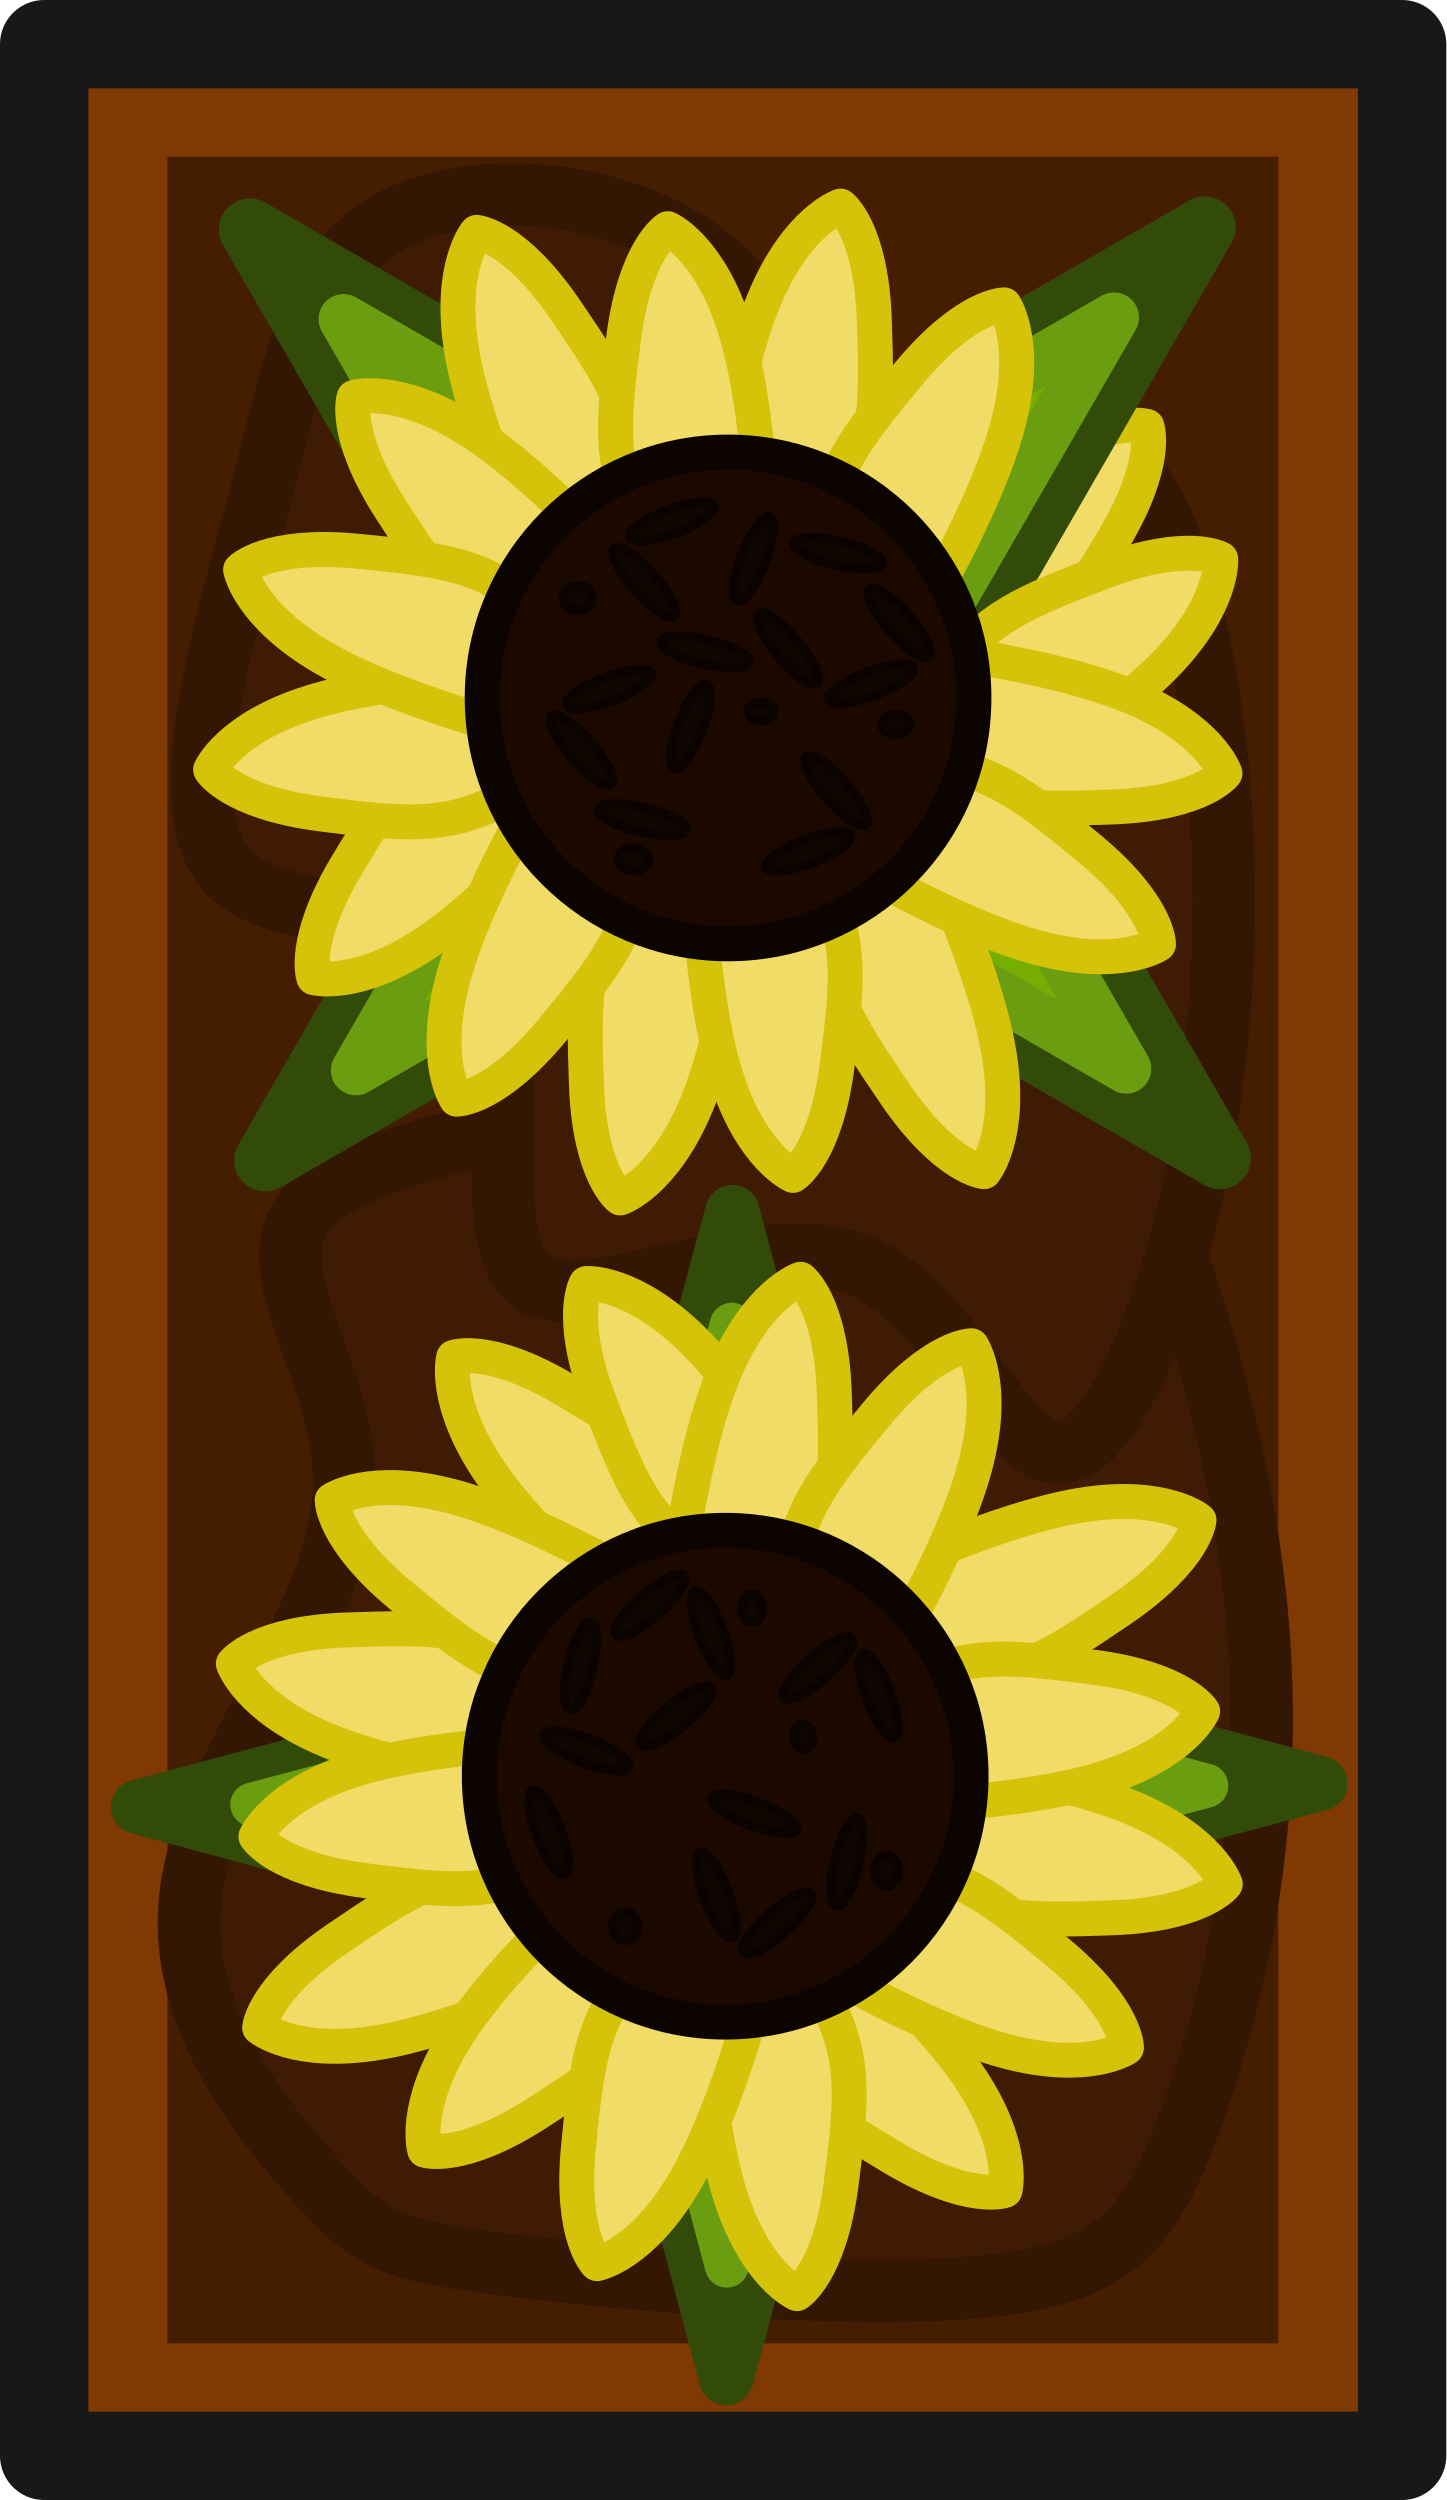
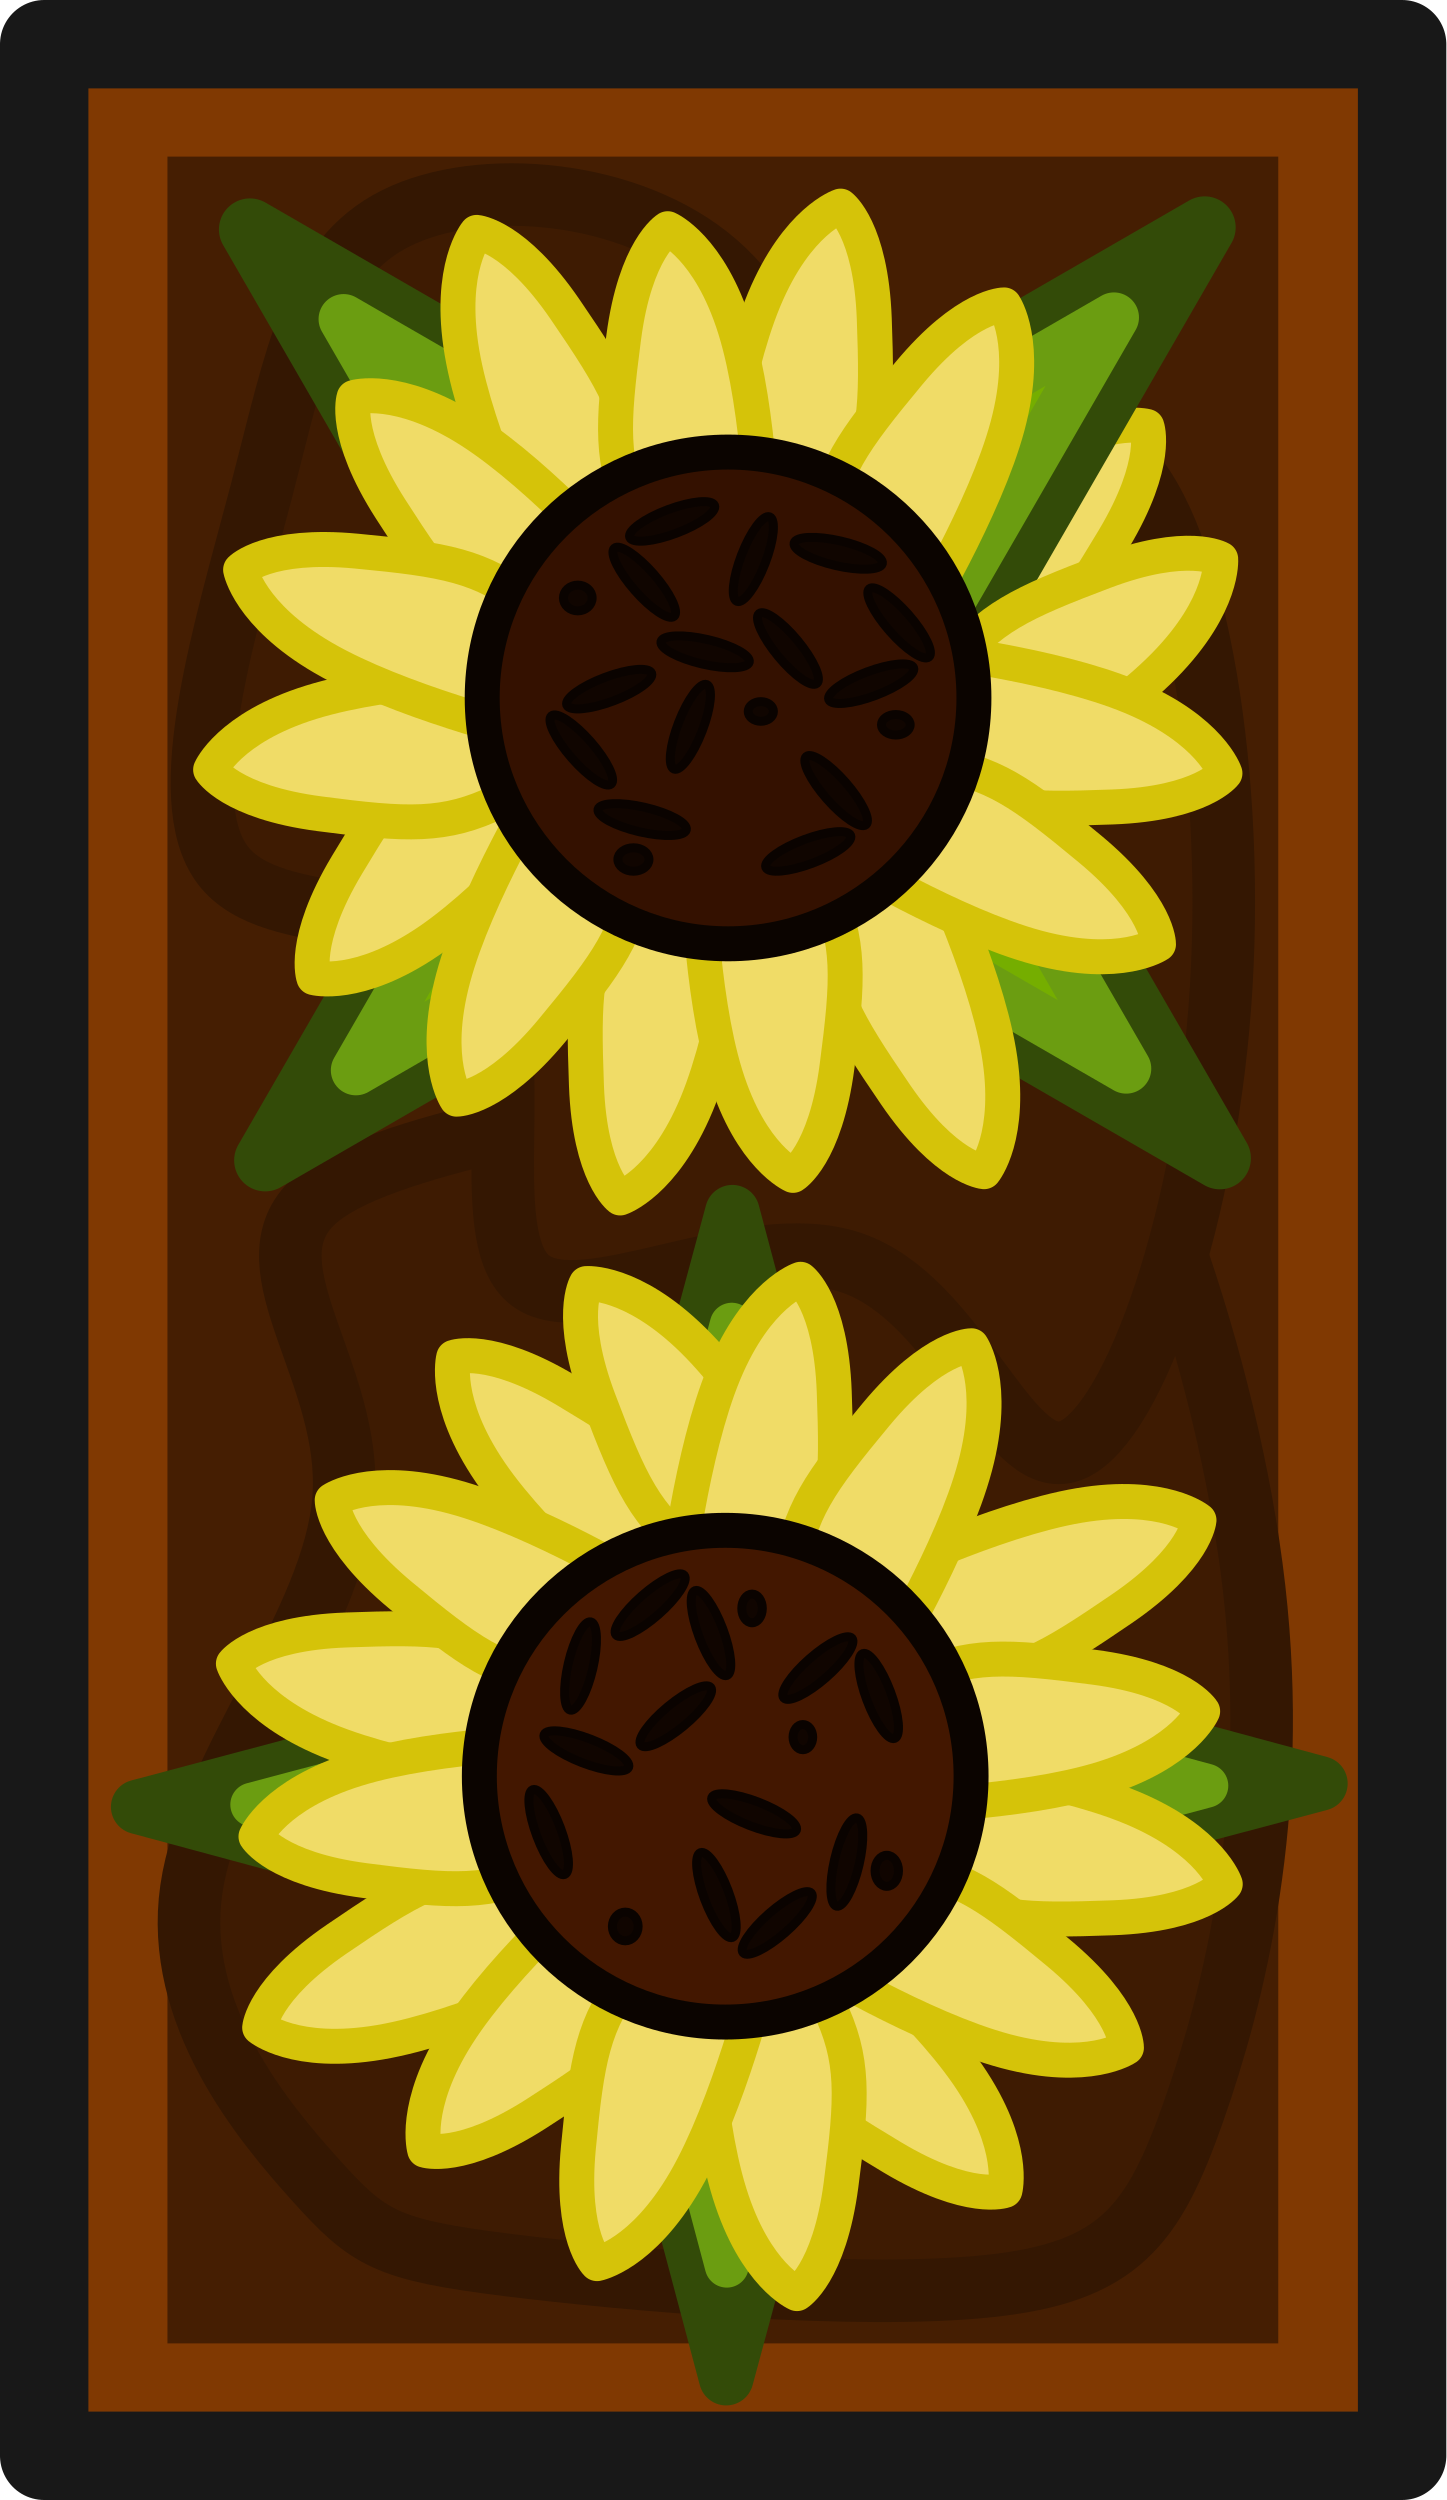
<svg xmlns="http://www.w3.org/2000/svg" width="57.75mm" height="99.823mm" viewBox="0 0 57.75 99.823" version="1.1" id="svg1" xml:space="preserve">
  <defs id="defs1" />
  <g id="layer1">
    <rect style="fill:#451e02;fill-opacity:1;stroke:#803902;stroke-width:3.206;stroke-linecap:round;stroke-linejoin:miter;stroke-miterlimit:5;stroke-dasharray:none;stroke-opacity:1;paint-order:fill markers stroke" id="rect3" width="90.522" height="47.56" x="-95.173" y="5.083" ry="0" transform="rotate(-90)" />
    <rect style="fill:none;fill-opacity:1;stroke:#181818;stroke-width:3.53;stroke-linecap:round;stroke-linejoin:round;stroke-miterlimit:5;stroke-dasharray:none;stroke-opacity:1;paint-order:fill markers stroke" id="rect2" width="96.293" height="54.22" x="-98.058" y="1.765" ry="0" transform="rotate(-90)" />
    <path style="fill:#3e1b02;fill-opacity:1;stroke:#341702;stroke-width:2.5;stroke-linecap:round;stroke-linejoin:round;stroke-miterlimit:5;stroke-dasharray:none;stroke-opacity:1;paint-order:fill markers stroke" d="M 20.284,90.442 C 15.404,89.834 14.718,89.397 12.597,87.043 10.477,84.689 6.922,80.417 7.64,75.443 8.357,70.47 13.346,64.795 13.72,59.837 14.094,54.879 9.853,50.639 12.426,48.066 c 2.573,-2.572 11.958,-3.477 17.898,-5.737 5.94,-2.261 8.435,-5.878 11.631,-2.292 3.196,3.586 7.094,14.375 8.123,23.402 1.029,9.027 -0.811,16.292 -2.417,20.86 -1.606,4.568 -2.978,6.439 -8.201,6.985 -5.223,0.546 -14.297,-0.234 -19.176,-0.842 z" id="path47" />
    <path style="fill:#3e1b02;fill-opacity:1;stroke:#341702;stroke-width:2.5;stroke-linecap:round;stroke-linejoin:round;stroke-miterlimit:5;stroke-dasharray:none;stroke-opacity:1;paint-order:fill markers stroke" d="m 10.446,19.582 c 1.403,-5.363 2.027,-9.199 5.363,-10.867 3.336,-1.668 9.386,-1.169 12.8,1.809 3.414,2.978 4.194,8.435 6.688,8.996 2.495,0.561 6.704,-3.773 9.604,-0.982 2.9,2.791 4.49,12.706 3.804,21.702 -0.686,8.996 -3.648,17.072 -6.096,17.727 -2.448,0.655 -4.381,-6.111 -8.606,-7.546 C 29.778,48.986 23.261,52.884 21.11,51.075 18.958,49.267 21.172,41.752 19.161,38.743 17.15,35.734 10.914,37.231 8.887,34.533 6.86,31.836 9.043,24.945 10.446,19.582 Z" id="path29" />
    <path style="fill:#f0dc67;fill-opacity:1;stroke:#d5c309;stroke-width:1.396;stroke-linecap:round;stroke-linejoin:round;stroke-miterlimit:5;stroke-dasharray:none;stroke-opacity:1;paint-order:fill markers stroke" d="m 34.996,24.507 c 0,0 3.357,-4.073 6.2,-6.014 2.843,-1.94 4.598,-1.467 4.598,-1.467 0,0 0.525,1.419 -1.326,4.507 -1.802,3.005 -2.674,4.258 -4.839,5.295 -2.165,1.037 -2.828,1.098 -2.828,1.098 z" id="path28" />
    <path style="fill:#426300;fill-opacity:1;stroke:#334b08;stroke-width:2.479;stroke-linecap:round;stroke-linejoin:round;stroke-miterlimit:5;stroke-dasharray:none;stroke-opacity:1;paint-order:fill markers stroke" d="M 28.589,20.345 48.1,9.08 37.081,28.167 Z" id="path20-0" />
    <path style="fill:#426300;fill-opacity:1;stroke:#334b08;stroke-width:2.479;stroke-linecap:round;stroke-linejoin:round;stroke-miterlimit:5;stroke-dasharray:none;stroke-opacity:1;paint-order:fill markers stroke" d="m 37.443,26.738 11.265,19.511 L 29.621,35.229 Z" id="path21-6" />
    <path style="fill:#426300;fill-opacity:1;stroke:#334b08;stroke-width:2.479;stroke-linecap:round;stroke-linejoin:round;stroke-miterlimit:5;stroke-dasharray:none;stroke-opacity:1;paint-order:fill markers stroke" d="m 30.1,35.066 -19.511,11.265 11.02,-19.087 z" id="path22-8" />
    <path style="fill:#426300;fill-opacity:1;stroke:#334b08;stroke-width:2.479;stroke-linecap:round;stroke-linejoin:round;stroke-miterlimit:5;stroke-dasharray:none;stroke-opacity:1;paint-order:fill markers stroke" d="M 21.246,28.673 9.981,9.162 29.068,20.182 Z" id="path23-9" />
    <path style="fill:#75ae00;fill-opacity:1;stroke:#6b9d11;stroke-width:2;stroke-linecap:round;stroke-linejoin:round;stroke-miterlimit:5;stroke-dasharray:none;stroke-opacity:1;paint-order:fill markers stroke" d="m 28.735,21.766 15.744,-9.09 -8.892,15.402 z" id="path17-7" />
    <path style="fill:#75ae00;fill-opacity:1;stroke:#6b9d11;stroke-width:2;stroke-linecap:round;stroke-linejoin:round;stroke-miterlimit:5;stroke-dasharray:none;stroke-opacity:1;paint-order:fill markers stroke" d="m 35.879,26.924 9.09,15.744 -15.402,-8.892 z" id="path18-3" />
    <path style="fill:#75ae00;fill-opacity:1;stroke:#6b9d11;stroke-width:2;stroke-linecap:round;stroke-linejoin:round;stroke-miterlimit:5;stroke-dasharray:none;stroke-opacity:1;paint-order:fill markers stroke" d="m 29.954,33.645 -15.744,9.09 8.892,-15.402 z" id="path16-6" />
    <path style="fill:#75ae00;fill-opacity:1;stroke:#6b9d11;stroke-width:2;stroke-linecap:round;stroke-linejoin:round;stroke-miterlimit:5;stroke-dasharray:none;stroke-opacity:1;paint-order:fill markers stroke" d="m 22.81,28.486 -9.09,-15.744 15.402,8.892 z" id="path15-2" />
    <path style="fill:#426300;fill-opacity:1;stroke:#334b08;stroke-width:2.182;stroke-linecap:round;stroke-linejoin:round;stroke-miterlimit:5;stroke-dasharray:none;stroke-opacity:1;paint-order:fill markers stroke" d="M 34.166,75.802 28.997,94.956 24.009,76.2 Z" id="path20-0-6" />
    <path style="fill:#426300;fill-opacity:1;stroke:#334b08;stroke-width:2.182;stroke-linecap:round;stroke-linejoin:round;stroke-miterlimit:5;stroke-dasharray:none;stroke-opacity:1;paint-order:fill markers stroke" d="M 24.671,77.317 5.52,72.147 24.273,67.158 Z" id="path21-6-6" />
    <path style="fill:#426300;fill-opacity:1;stroke:#334b08;stroke-width:2.182;stroke-linecap:round;stroke-linejoin:round;stroke-miterlimit:5;stroke-dasharray:none;stroke-opacity:1;paint-order:fill markers stroke" d="m 24.075,67.558 5.169,-19.154 4.988,18.756 z" id="path22-8-8" />
    <path style="fill:#426300;fill-opacity:1;stroke:#334b08;stroke-width:2.182;stroke-linecap:round;stroke-linejoin:round;stroke-miterlimit:5;stroke-dasharray:none;stroke-opacity:1;paint-order:fill markers stroke" d="m 33.57,66.043 19.15,5.17 -18.752,4.989 z" id="path23-9-6" />
    <path style="fill:#75ae00;fill-opacity:1;stroke:#6b9d11;stroke-width:1.761;stroke-linecap:round;stroke-linejoin:round;stroke-miterlimit:5;stroke-dasharray:none;stroke-opacity:1;paint-order:fill markers stroke" d="M 33.191,75.006 29.021,90.462 24.996,75.327 Z" id="path17-7-0" />
    <path style="fill:#75ae00;fill-opacity:1;stroke:#6b9d11;stroke-width:1.761;stroke-linecap:round;stroke-linejoin:round;stroke-miterlimit:5;stroke-dasharray:none;stroke-opacity:1;paint-order:fill markers stroke" d="M 25.53,76.229 10.077,72.057 25.209,68.031 Z" id="path18-3-6" />
    <path style="fill:#75ae00;fill-opacity:1;stroke:#6b9d11;stroke-width:1.761;stroke-linecap:round;stroke-linejoin:round;stroke-miterlimit:5;stroke-dasharray:none;stroke-opacity:1;paint-order:fill markers stroke" d="m 25.049,68.354 4.171,-15.456 4.025,15.135 z" id="path16-6-5" />
    <path style="fill:#75ae00;fill-opacity:1;stroke:#6b9d11;stroke-width:1.761;stroke-linecap:round;stroke-linejoin:round;stroke-miterlimit:5;stroke-dasharray:none;stroke-opacity:1;paint-order:fill markers stroke" d="m 32.711,67.131 15.453,4.172 -15.132,4.026 z" id="path15-2-2" />
    <path style="fill:#f0dc67;fill-opacity:1;stroke:#d5c309;stroke-width:1.396;stroke-linecap:round;stroke-linejoin:round;stroke-miterlimit:5;stroke-dasharray:none;stroke-opacity:1;paint-order:fill markers stroke" d="m 39.462,31.618 c 0,0 4.604,-2.58 7.019,-5.034 2.414,-2.454 2.26,-4.264 2.26,-4.264 0,0 -1.304,-0.769 -4.67,0.506 -3.277,1.24 -4.665,1.876 -6.07,3.823 -1.404,1.947 -1.582,2.588 -1.582,2.588 z" id="path28-1" />
    <path style="fill:#f0dc67;fill-opacity:1;stroke:#d5c309;stroke-width:1.396;stroke-linecap:round;stroke-linejoin:round;stroke-miterlimit:5;stroke-dasharray:none;stroke-opacity:1;paint-order:fill markers stroke" d="m 28.594,20.39 c 0,0 0.592,-5.245 1.916,-8.422 1.325,-3.177 3.053,-3.738 3.053,-3.738 0,0 1.214,0.903 1.346,4.501 0.129,3.502 0.081,5.028 -1.168,7.078 -1.249,2.05 -1.771,2.462 -1.771,2.462 z" id="path28-3" />
    <path style="fill:#f0dc67;fill-opacity:1;stroke:#d5c309;stroke-width:1.396;stroke-linecap:round;stroke-linejoin:round;stroke-miterlimit:5;stroke-dasharray:none;stroke-opacity:1;paint-order:fill markers stroke" d="m 36.615,24.842 c 0,0 2.731,-4.517 3.619,-7.843 0.888,-3.326 -0.14,-4.824 -0.14,-4.824 0,0 -1.513,-0.025 -3.812,2.745 -2.238,2.696 -3.131,3.935 -3.392,6.321 -0.261,2.386 -0.098,3.032 -0.098,3.032 z" id="path28-1-8" />
    <path style="fill:#f0dc67;fill-opacity:1;stroke:#d5c309;stroke-width:1.396;stroke-linecap:round;stroke-linejoin:round;stroke-miterlimit:5;stroke-dasharray:none;stroke-opacity:1;paint-order:fill markers stroke" d="m 21.317,22.215 c 0,0 -2.298,-4.752 -2.872,-8.146 -0.574,-3.394 0.589,-4.79 0.589,-4.79 0,0 1.509,0.116 3.54,3.089 1.977,2.893 2.751,4.209 2.788,6.609 0.037,2.4 -0.185,3.028 -0.185,3.028 z" id="path28-5" />
    <path style="fill:#f0dc67;fill-opacity:1;stroke:#d5c309;stroke-width:1.396;stroke-linecap:round;stroke-linejoin:round;stroke-miterlimit:5;stroke-dasharray:none;stroke-opacity:1;paint-order:fill markers stroke" d="m 30.477,21.702 c 0,0 -0.1,-5.277 -1.123,-8.564 -1.023,-3.287 -2.692,-4.006 -2.692,-4.006 0,0 -1.293,0.786 -1.76,4.356 -0.454,3.474 -0.55,4.998 0.503,7.156 1.053,2.157 1.534,2.617 1.534,2.617 z" id="path28-1-3" />
    <path style="fill:#f0dc67;fill-opacity:1;stroke:#d5c309;stroke-width:1.396;stroke-linecap:round;stroke-linejoin:round;stroke-miterlimit:5;stroke-dasharray:none;stroke-opacity:1;paint-order:fill markers stroke" d="m 25.16,23.015 c 0,0 -3.48,-3.968 -6.382,-5.82 -2.902,-1.852 -4.641,-1.325 -4.641,-1.325 0,0 -0.481,1.435 1.464,4.464 1.894,2.948 2.804,4.174 5,5.144 2.196,0.97 2.86,1.01 2.86,1.01 z" id="path28-1-8-2" />
    <path style="fill:#f0dc67;fill-opacity:1;stroke:#d5c309;stroke-width:1.396;stroke-linecap:round;stroke-linejoin:round;stroke-miterlimit:5;stroke-dasharray:none;stroke-opacity:1;paint-order:fill markers stroke" d="m 23.329,31.557 c 0,0 -3.357,4.073 -6.2,6.014 -2.843,1.94 -4.598,1.467 -4.598,1.467 0,0 -0.525,-1.419 1.326,-4.507 1.802,-3.005 2.674,-4.258 4.839,-5.295 2.165,-1.037 2.828,-1.098 2.828,-1.098 z" id="path28-6" />
    <path style="fill:#f0dc67;fill-opacity:1;stroke:#d5c309;stroke-width:1.396;stroke-linecap:round;stroke-linejoin:round;stroke-miterlimit:5;stroke-dasharray:none;stroke-opacity:1;paint-order:fill markers stroke" d="m 20.98,26.919 c 0,0 -5.277,0.1 -8.564,1.123 -3.287,1.023 -4.006,2.692 -4.006,2.692 0,0 0.786,1.293 4.356,1.76 3.474,0.454 4.998,0.55 7.156,-0.503 2.157,-1.053 2.617,-1.534 2.617,-1.534 z" id="path28-1-2" />
    <path style="fill:#f0dc67;fill-opacity:1;stroke:#d5c309;stroke-width:1.396;stroke-linecap:round;stroke-linejoin:round;stroke-miterlimit:5;stroke-dasharray:none;stroke-opacity:1;paint-order:fill markers stroke" d="m 29.731,35.674 c 0,0 -0.592,5.245 -1.916,8.422 -1.325,3.177 -3.053,3.738 -3.053,3.738 0,0 -1.214,-0.903 -1.346,-4.501 -0.129,-3.502 -0.081,-5.028 1.168,-7.078 1.249,-2.05 1.771,-2.462 1.771,-2.462 z" id="path28-3-2" />
    <path style="fill:#f0dc67;fill-opacity:1;stroke:#d5c309;stroke-width:1.396;stroke-linecap:round;stroke-linejoin:round;stroke-miterlimit:5;stroke-dasharray:none;stroke-opacity:1;paint-order:fill markers stroke" d="m 21.71,31.222 c 0,0 -2.731,4.517 -3.619,7.843 -0.888,3.326 0.14,4.824 0.14,4.824 0,0 1.513,0.025 3.812,-2.745 2.238,-2.696 3.131,-3.935 3.392,-6.321 0.261,-2.386 0.098,-3.032 0.098,-3.032 z" id="path28-1-8-4" />
    <path style="fill:#f0dc67;fill-opacity:1;stroke:#d5c309;stroke-width:1.396;stroke-linecap:round;stroke-linejoin:round;stroke-miterlimit:5;stroke-dasharray:none;stroke-opacity:1;paint-order:fill markers stroke" d="m 37.008,33.849 c 0,0 2.298,4.752 2.872,8.146 0.574,3.394 -0.589,4.79 -0.589,4.79 0,0 -1.509,-0.116 -3.54,-3.089 -1.977,-2.893 -2.751,-4.209 -2.788,-6.609 -0.037,-2.4 0.185,-3.028 0.185,-3.028 z" id="path28-5-3" />
    <path style="fill:#f0dc67;fill-opacity:1;stroke:#d5c309;stroke-width:1.396;stroke-linecap:round;stroke-linejoin:round;stroke-miterlimit:5;stroke-dasharray:none;stroke-opacity:1;paint-order:fill markers stroke" d="m 27.848,34.362 c 0,0 0.1,5.277 1.123,8.564 1.023,3.287 2.692,4.006 2.692,4.006 0,0 1.293,-0.786 1.76,-4.356 0.454,-3.474 0.55,-4.998 -0.503,-7.156 -1.053,-2.157 -1.534,-2.617 -1.534,-2.617 z" id="path28-1-3-8" />
    <path style="fill:#f0dc67;fill-opacity:1;stroke:#d5c309;stroke-width:1.396;stroke-linecap:round;stroke-linejoin:round;stroke-miterlimit:5;stroke-dasharray:none;stroke-opacity:1;paint-order:fill markers stroke" d="m 36.751,25.907 c 0,0 5.245,0.592 8.422,1.916 3.177,1.325 3.738,3.053 3.738,3.053 0,0 -0.903,1.214 -4.501,1.346 -3.502,0.129 -5.028,0.081 -7.078,-1.168 -2.05,-1.249 -2.462,-1.771 -2.462,-1.771 z" id="path28-3-5-3" />
    <path style="fill:#f0dc67;fill-opacity:1;stroke:#d5c309;stroke-width:1.396;stroke-linecap:round;stroke-linejoin:round;stroke-miterlimit:5;stroke-dasharray:none;stroke-opacity:1;paint-order:fill markers stroke" d="m 33.591,34.223 c 0,0 4.517,2.731 7.843,3.619 3.326,0.888 4.824,-0.14 4.824,-0.14 0,0 0.025,-1.513 -2.745,-3.812 -2.696,-2.238 -3.935,-3.131 -6.321,-3.392 -2.386,-0.261 -3.032,-0.098 -3.032,-0.098 z" id="path28-1-8-2-4" />
    <path style="fill:#f0dc67;fill-opacity:1;stroke:#d5c309;stroke-width:1.396;stroke-linecap:round;stroke-linejoin:round;stroke-miterlimit:5;stroke-dasharray:none;stroke-opacity:1;paint-order:fill markers stroke" d="m 21.009,29.275 c 0,0 -5.122,-1.275 -8.098,-3.006 -2.976,-1.731 -3.304,-3.518 -3.304,-3.518 0,0 1.055,-1.085 4.638,-0.744 3.488,0.332 4.995,0.58 6.863,2.087 1.868,1.508 2.208,2.079 2.208,2.079 z" id="path28-3-5" />
-     <circle style="fill:#1b0900;fill-opacity:1;stroke:#0b0400;stroke-width:1.396;stroke-linecap:round;stroke-linejoin:round;stroke-miterlimit:5;stroke-dasharray:none;stroke-opacity:1;paint-order:fill markers stroke" id="path27" cx="29.071" cy="27.868" r="9.817" />
+     <circle style="fill:#341100;fill-opacity:1;stroke:#0b0400;stroke-width:1.396;stroke-linecap:round;stroke-linejoin:round;stroke-miterlimit:5;stroke-dasharray:none;stroke-opacity:1;paint-order:fill markers stroke" id="path27" cx="29.071" cy="27.868" r="9.817" />
    <ellipse style="fill:#100500;fill-opacity:1;stroke:#0a0300;stroke-width:0.36;stroke-linecap:round;stroke-linejoin:round;stroke-miterlimit:5;stroke-dasharray:none;stroke-opacity:1;paint-order:fill markers stroke" id="path30" cx="17.799" cy="28.93" rx="1.809" ry="0.5" transform="rotate(-20.59644)" />
    <ellipse style="fill:#100500;fill-opacity:1;stroke:#0a0300;stroke-width:0.36;stroke-linecap:round;stroke-linejoin:round;stroke-miterlimit:5;stroke-dasharray:none;stroke-opacity:1;paint-order:fill markers stroke" id="ellipse30" cx="-9.977" cy="36.106" rx="1.809" ry="0.5" transform="rotate(-68.86494)" />
    <ellipse style="fill:#100500;fill-opacity:1;stroke:#0a0300;stroke-width:0.36;stroke-linecap:round;stroke-linejoin:round;stroke-miterlimit:5;stroke-dasharray:none;stroke-opacity:1;paint-order:fill markers stroke" id="ellipse31" cx="-37.604" cy="-13.937" rx="1.809" ry="0.5" transform="rotate(-166.9081)" />
    <ellipse style="fill:#100500;fill-opacity:1;stroke:#0a0300;stroke-width:0.36;stroke-linecap:round;stroke-linejoin:round;stroke-miterlimit:5;stroke-dasharray:none;stroke-opacity:1;paint-order:fill markers stroke" id="ellipse32" cx="-42.364" cy="10.618" rx="1.809" ry="0.5" transform="rotate(-131.2165)" />
    <ellipse style="fill:#100500;fill-opacity:1;stroke:#0a0300;stroke-width:0.36;stroke-linecap:round;stroke-linejoin:round;stroke-miterlimit:5;stroke-dasharray:none;stroke-opacity:1;paint-order:fill markers stroke" id="ellipse33" cx="-22.959" cy="-37.792" rx="1.809" ry="0.5" transform="rotate(159.4036)" />
    <ellipse style="fill:#100500;fill-opacity:1;stroke:#0a0300;stroke-width:0.36;stroke-linecap:round;stroke-linejoin:round;stroke-miterlimit:5;stroke-dasharray:none;stroke-opacity:1;paint-order:fill markers stroke" id="ellipse34" cx="40.005" cy="-7.747" rx="1.809" ry="0.5" transform="rotate(50.41471)" />
    <ellipse style="fill:#100500;fill-opacity:1;stroke:#0a0300;stroke-width:0.36;stroke-linecap:round;stroke-linejoin:round;stroke-miterlimit:5;stroke-dasharray:none;stroke-opacity:1;paint-order:fill markers stroke" id="ellipse35" cx="33.319" cy="18.973" rx="1.809" ry="0.5" transform="rotate(13.09188)" />
    <ellipse style="fill:#100500;fill-opacity:1;stroke:#0a0300;stroke-width:0.36;stroke-linecap:round;stroke-linejoin:round;stroke-miterlimit:5;stroke-dasharray:none;stroke-opacity:1;paint-order:fill markers stroke" id="ellipse36" cx="34.438" cy="-4.032" rx="1.809" ry="0.5" transform="rotate(48.78354)" />
    <ellipse style="fill:#100500;fill-opacity:1;stroke:#0a0300;stroke-width:0.36;stroke-linecap:round;stroke-linejoin:round;stroke-miterlimit:5;stroke-dasharray:none;stroke-opacity:1;paint-order:fill markers stroke" id="ellipse37" cx="13.09" cy="34.315" rx="1.809" ry="0.5" transform="rotate(-20.59644)" />
    <ellipse style="fill:#100500;fill-opacity:1;stroke:#0a0300;stroke-width:0.36;stroke-linecap:round;stroke-linejoin:round;stroke-miterlimit:5;stroke-dasharray:none;stroke-opacity:1;paint-order:fill markers stroke" id="ellipse38" cx="-17.13" cy="36.176" rx="1.809" ry="0.5" transform="rotate(-68.86494)" />
    <ellipse style="fill:#100500;fill-opacity:1;stroke:#0a0300;stroke-width:0.36;stroke-linecap:round;stroke-linejoin:round;stroke-miterlimit:5;stroke-dasharray:none;stroke-opacity:1;paint-order:fill markers stroke" id="ellipse40" cx="-45.745" cy="4.314" rx="1.809" ry="0.5" transform="rotate(-131.2165)" />
    <ellipse style="fill:#100500;fill-opacity:1;stroke:#0a0300;stroke-width:0.36;stroke-linecap:round;stroke-linejoin:round;stroke-miterlimit:5;stroke-dasharray:none;stroke-opacity:1;paint-order:fill markers stroke" id="ellipse41" cx="-18.25" cy="-43.177" rx="1.809" ry="0.5" transform="rotate(159.4036)" />
    <ellipse style="fill:#100500;fill-opacity:1;stroke:#0a0300;stroke-width:0.36;stroke-linecap:round;stroke-linejoin:round;stroke-miterlimit:5;stroke-dasharray:none;stroke-opacity:1;paint-order:fill markers stroke" id="ellipse42" cx="32.388" cy="26.066" rx="1.809" ry="0.5" transform="rotate(13.09188)" />
    <ellipse style="fill:#100500;fill-opacity:1;stroke:#0a0300;stroke-width:0.36;stroke-linecap:round;stroke-linejoin:round;stroke-miterlimit:5;stroke-dasharray:none;stroke-opacity:1;paint-order:fill markers stroke" id="ellipse43" cx="37.82" cy="2.272" rx="1.809" ry="0.5" transform="rotate(48.78354)" />
    <ellipse style="fill:#100500;fill-opacity:1;stroke:#0a0300;stroke-width:0.36;stroke-linecap:round;stroke-linejoin:round;stroke-miterlimit:5;stroke-dasharray:none;stroke-opacity:1;paint-order:fill markers stroke" id="path43" cx="30.379" cy="28.408" rx="0.503" ry="0.392" />
    <ellipse style="fill:#100500;fill-opacity:1;stroke:#0a0300;stroke-width:0.36;stroke-linecap:round;stroke-linejoin:round;stroke-miterlimit:5;stroke-dasharray:none;stroke-opacity:1;paint-order:fill markers stroke" id="path44" cx="35.769" cy="28.94" rx="0.573" ry="0.409" />
    <ellipse style="fill:#100500;fill-opacity:1;stroke:#0a0300;stroke-width:0.36;stroke-linecap:round;stroke-linejoin:round;stroke-miterlimit:5;stroke-dasharray:none;stroke-opacity:1;paint-order:fill markers stroke" id="path45" cx="25.292" cy="34.319" rx="0.62" ry="0.468" />
    <ellipse style="fill:#100500;fill-opacity:1;stroke:#0a0300;stroke-width:0.36;stroke-linecap:round;stroke-linejoin:round;stroke-miterlimit:5;stroke-dasharray:none;stroke-opacity:1;paint-order:fill markers stroke" id="path46" cx="23.07" cy="23.877" rx="0.573" ry="0.514" />
    <path style="fill:#f0dc67;fill-opacity:1;stroke:#d5c309;stroke-width:1.396;stroke-linecap:round;stroke-linejoin:round;stroke-miterlimit:5;stroke-dasharray:none;stroke-opacity:1;paint-order:fill markers stroke" d="m 25.596,64.996 c 0,0 -4.073,-3.357 -6.014,-6.2 -1.94,-2.843 -1.467,-4.598 -1.467,-4.598 0,0 1.419,-0.525 4.507,1.326 3.005,1.802 4.258,2.674 5.295,4.839 1.037,2.165 1.098,2.828 1.098,2.828 z" id="path28-64" />
    <path style="fill:#f0dc67;fill-opacity:1;stroke:#d5c309;stroke-width:1.396;stroke-linecap:round;stroke-linejoin:round;stroke-miterlimit:5;stroke-dasharray:none;stroke-opacity:1;paint-order:fill markers stroke" d="m 32.707,60.531 c 0,0 -2.58,-4.604 -5.034,-7.019 -2.454,-2.414 -4.264,-2.26 -4.264,-2.26 0,0 -0.769,1.304 0.506,4.67 1.24,3.277 1.876,4.665 3.823,6.07 1.947,1.404 2.588,1.582 2.588,1.582 z" id="path28-1-9" />
    <path style="fill:#f0dc67;fill-opacity:1;stroke:#d5c309;stroke-width:1.396;stroke-linecap:round;stroke-linejoin:round;stroke-miterlimit:5;stroke-dasharray:none;stroke-opacity:1;paint-order:fill markers stroke" d="m 21.479,71.399 c 0,0 -5.245,-0.592 -8.422,-1.916 -3.177,-1.325 -3.738,-3.053 -3.738,-3.053 0,0 0.903,-1.214 4.501,-1.346 3.502,-0.129 5.028,-0.081 7.078,1.168 2.05,1.249 2.462,1.771 2.462,1.771 z" id="path28-3-1" />
    <path style="fill:#f0dc67;fill-opacity:1;stroke:#d5c309;stroke-width:1.396;stroke-linecap:round;stroke-linejoin:round;stroke-miterlimit:5;stroke-dasharray:none;stroke-opacity:1;paint-order:fill markers stroke" d="m 25.931,63.378 c 0,0 -4.517,-2.731 -7.843,-3.619 -3.326,-0.888 -4.824,0.14 -4.824,0.14 0,0 -0.025,1.513 2.745,3.812 2.696,2.238 3.935,3.131 6.321,3.392 2.386,0.261 3.032,0.098 3.032,0.098 z" id="path28-1-8-27" />
    <path style="fill:#f0dc67;fill-opacity:1;stroke:#d5c309;stroke-width:1.396;stroke-linecap:round;stroke-linejoin:round;stroke-miterlimit:5;stroke-dasharray:none;stroke-opacity:1;paint-order:fill markers stroke" d="m 23.304,78.676 c 0,0 -4.752,2.298 -8.146,2.872 -3.394,0.574 -4.79,-0.589 -4.79,-0.589 0,0 0.116,-1.509 3.089,-3.54 2.893,-1.977 4.209,-2.751 6.609,-2.788 2.4,-0.037 3.028,0.185 3.028,0.185 z" id="path28-5-6" />
    <path style="fill:#f0dc67;fill-opacity:1;stroke:#d5c309;stroke-width:1.396;stroke-linecap:round;stroke-linejoin:round;stroke-miterlimit:5;stroke-dasharray:none;stroke-opacity:1;paint-order:fill markers stroke" d="m 22.791,69.516 c 0,0 -5.277,0.1 -8.564,1.123 -3.287,1.023 -4.006,2.692 -4.006,2.692 0,0 0.786,1.293 4.356,1.76 3.474,0.454 4.998,0.55 7.156,-0.503 2.157,-1.053 2.617,-1.534 2.617,-1.534 z" id="path28-1-3-9" />
    <path style="fill:#f0dc67;fill-opacity:1;stroke:#d5c309;stroke-width:1.396;stroke-linecap:round;stroke-linejoin:round;stroke-miterlimit:5;stroke-dasharray:none;stroke-opacity:1;paint-order:fill markers stroke" d="m 24.104,74.832 c 0,0 -3.968,3.48 -5.82,6.382 -1.852,2.902 -1.325,4.641 -1.325,4.641 0,0 1.435,0.481 4.464,-1.464 2.948,-1.894 4.174,-2.804 5.144,-5 0.97,-2.196 1.01,-2.86 1.01,-2.86 z" id="path28-1-8-2-6" />
    <path style="fill:#f0dc67;fill-opacity:1;stroke:#d5c309;stroke-width:1.396;stroke-linecap:round;stroke-linejoin:round;stroke-miterlimit:5;stroke-dasharray:none;stroke-opacity:1;paint-order:fill markers stroke" d="m 32.646,76.664 c 0,0 4.073,3.357 6.014,6.2 1.94,2.843 1.467,4.598 1.467,4.598 0,0 -1.419,0.525 -4.507,-1.326 -3.005,-1.802 -4.258,-2.674 -5.295,-4.839 -1.037,-2.165 -1.098,-2.828 -1.098,-2.828 z" id="path28-6-2" />
    <path style="fill:#f0dc67;fill-opacity:1;stroke:#d5c309;stroke-width:1.396;stroke-linecap:round;stroke-linejoin:round;stroke-miterlimit:5;stroke-dasharray:none;stroke-opacity:1;paint-order:fill markers stroke" d="m 28.008,79.012 c 0,0 0.1,5.277 1.123,8.564 1.023,3.287 2.692,4.006 2.692,4.006 0,0 1.293,-0.786 1.76,-4.356 0.454,-3.474 0.55,-4.998 -0.503,-7.156 -1.053,-2.157 -1.534,-2.617 -1.534,-2.617 z" id="path28-1-2-0" />
    <path style="fill:#f0dc67;fill-opacity:1;stroke:#d5c309;stroke-width:1.396;stroke-linecap:round;stroke-linejoin:round;stroke-miterlimit:5;stroke-dasharray:none;stroke-opacity:1;paint-order:fill markers stroke" d="m 36.763,70.261 c 0,0 5.245,0.592 8.422,1.916 3.177,1.325 3.738,3.053 3.738,3.053 0,0 -0.903,1.214 -4.501,1.346 -3.502,0.129 -5.028,0.081 -7.078,-1.168 -2.05,-1.249 -2.462,-1.771 -2.462,-1.771 z" id="path28-3-2-8" />
    <path style="fill:#f0dc67;fill-opacity:1;stroke:#d5c309;stroke-width:1.396;stroke-linecap:round;stroke-linejoin:round;stroke-miterlimit:5;stroke-dasharray:none;stroke-opacity:1;paint-order:fill markers stroke" d="m 32.311,78.282 c 0,0 4.517,2.731 7.843,3.619 3.326,0.888 4.824,-0.14 4.824,-0.14 0,0 0.025,-1.513 -2.745,-3.812 -2.696,-2.238 -3.935,-3.131 -6.321,-3.392 -2.386,-0.261 -3.032,-0.098 -3.032,-0.098 z" id="path28-1-8-4-8" />
    <path style="fill:#f0dc67;fill-opacity:1;stroke:#d5c309;stroke-width:1.396;stroke-linecap:round;stroke-linejoin:round;stroke-miterlimit:5;stroke-dasharray:none;stroke-opacity:1;paint-order:fill markers stroke" d="m 34.939,62.985 c 0,0 4.752,-2.298 8.146,-2.872 3.394,-0.574 4.79,0.589 4.79,0.589 0,0 -0.116,1.509 -3.089,3.54 -2.893,1.977 -4.209,2.751 -6.609,2.788 -2.4,0.037 -3.028,-0.185 -3.028,-0.185 z" id="path28-5-3-4" />
    <path style="fill:#f0dc67;fill-opacity:1;stroke:#d5c309;stroke-width:1.396;stroke-linecap:round;stroke-linejoin:round;stroke-miterlimit:5;stroke-dasharray:none;stroke-opacity:1;paint-order:fill markers stroke" d="m 35.451,72.144 c 0,0 5.277,-0.1 8.564,-1.123 3.287,-1.023 4.006,-2.692 4.006,-2.692 0,0 -0.786,-1.293 -4.356,-1.76 -3.474,-0.454 -4.998,-0.55 -7.156,0.503 -2.157,1.053 -2.617,1.534 -2.617,1.534 z" id="path28-1-3-8-8" />
    <path style="fill:#f0dc67;fill-opacity:1;stroke:#d5c309;stroke-width:1.396;stroke-linecap:round;stroke-linejoin:round;stroke-miterlimit:5;stroke-dasharray:none;stroke-opacity:1;paint-order:fill markers stroke" d="m 26.996,63.241 c 0,0 0.592,-5.245 1.916,-8.422 1.325,-3.177 3.053,-3.738 3.053,-3.738 0,0 1.214,0.903 1.346,4.501 0.129,3.502 0.081,5.028 -1.168,7.078 -1.249,2.05 -1.771,2.462 -1.771,2.462 z" id="path28-3-5-3-0" />
    <path style="fill:#f0dc67;fill-opacity:1;stroke:#d5c309;stroke-width:1.396;stroke-linecap:round;stroke-linejoin:round;stroke-miterlimit:5;stroke-dasharray:none;stroke-opacity:1;paint-order:fill markers stroke" d="m 35.312,66.402 c 0,0 2.731,-4.517 3.619,-7.843 0.888,-3.326 -0.14,-4.824 -0.14,-4.824 0,0 -1.513,-0.025 -3.812,2.745 -2.238,2.696 -3.131,3.935 -3.392,6.321 -0.261,2.386 -0.098,3.032 -0.098,3.032 z" id="path28-1-8-2-4-5" />
    <path style="fill:#f0dc67;fill-opacity:1;stroke:#d5c309;stroke-width:1.396;stroke-linecap:round;stroke-linejoin:round;stroke-miterlimit:5;stroke-dasharray:none;stroke-opacity:1;paint-order:fill markers stroke" d="m 30.364,78.983 c 0,0 -1.275,5.122 -3.006,8.098 -1.731,2.976 -3.518,3.304 -3.518,3.304 0,0 -1.085,-1.055 -0.744,-4.638 0.332,-3.488 0.58,-4.995 2.087,-6.863 1.508,-1.868 2.079,-2.208 2.079,-2.208 z" id="path28-3-5-2" />
-     <circle style="fill:#1b0900;fill-opacity:1;stroke:#0b0400;stroke-width:1.396;stroke-linecap:round;stroke-linejoin:round;stroke-miterlimit:5;stroke-dasharray:none;stroke-opacity:1;paint-order:fill markers stroke" id="path27-6" cx="-70.922" cy="28.957" r="9.817" transform="rotate(-90)" />
+     <circle style="fill:#431700;fill-opacity:1;stroke:#0b0400;stroke-width:1.396;stroke-linecap:round;stroke-linejoin:round;stroke-miterlimit:5;stroke-dasharray:none;stroke-opacity:1;paint-order:fill markers stroke" id="path27-6" cx="-70.922" cy="28.957" r="9.817" transform="rotate(-90)" />
    <ellipse style="fill:#100500;fill-opacity:1;stroke:#0a0300;stroke-width:0.36;stroke-linecap:round;stroke-linejoin:round;stroke-miterlimit:5;stroke-dasharray:none;stroke-opacity:1;paint-order:fill markers stroke" id="path30-8" cx="-76.185" cy="-5.226" rx="1.809" ry="0.5" transform="rotate(-110.5964)" />
    <ellipse style="fill:#100500;fill-opacity:1;stroke:#0a0300;stroke-width:0.36;stroke-linecap:round;stroke-linejoin:round;stroke-miterlimit:5;stroke-dasharray:none;stroke-opacity:1;paint-order:fill markers stroke" id="ellipse30-3" cx="-47.047" cy="-56.768" rx="1.809" ry="0.5" transform="rotate(-158.8649)" />
    <ellipse style="fill:#100500;fill-opacity:1;stroke:#0a0300;stroke-width:0.36;stroke-linecap:round;stroke-linejoin:round;stroke-miterlimit:5;stroke-dasharray:none;stroke-opacity:1;paint-order:fill markers stroke" id="ellipse31-1" cx="59.543" cy="-37.647" rx="1.809" ry="0.5" transform="rotate(103.0919)" />
    <ellipse style="fill:#100500;fill-opacity:1;stroke:#0a0300;stroke-width:0.36;stroke-linecap:round;stroke-linejoin:round;stroke-miterlimit:5;stroke-dasharray:none;stroke-opacity:1;paint-order:fill markers stroke" id="ellipse32-0" cx="22.703" cy="-65.317" rx="1.809" ry="0.5" transform="rotate(138.7835)" />
    <ellipse style="fill:#100500;fill-opacity:1;stroke:#0a0300;stroke-width:0.36;stroke-linecap:round;stroke-linejoin:round;stroke-miterlimit:5;stroke-dasharray:none;stroke-opacity:1;paint-order:fill markers stroke" id="ellipse33-9" cx="71.025" cy="-3.636" rx="1.809" ry="0.5" transform="rotate(69.40356)" />
    <ellipse style="fill:#100500;fill-opacity:1;stroke:#0a0300;stroke-width:0.36;stroke-linecap:round;stroke-linejoin:round;stroke-miterlimit:5;stroke-dasharray:none;stroke-opacity:1;paint-order:fill markers stroke" id="ellipse34-7" cx="-22.873" cy="70.009" rx="1.809" ry="0.5" transform="rotate(-39.58529)" />
    <ellipse style="fill:#100500;fill-opacity:1;stroke:#0a0300;stroke-width:0.36;stroke-linecap:round;stroke-linejoin:round;stroke-miterlimit:5;stroke-dasharray:none;stroke-opacity:1;paint-order:fill markers stroke" id="ellipse37-1" cx="-80.894" cy="0.159" rx="1.809" ry="0.5" transform="rotate(-110.5964)" />
    <ellipse style="fill:#100500;fill-opacity:1;stroke:#0a0300;stroke-width:0.36;stroke-linecap:round;stroke-linejoin:round;stroke-miterlimit:5;stroke-dasharray:none;stroke-opacity:1;paint-order:fill markers stroke" id="ellipse38-0" cx="-54.2" cy="-56.697" rx="1.809" ry="0.5" transform="rotate(-158.8649)" />
    <ellipse style="fill:#100500;fill-opacity:1;stroke:#0a0300;stroke-width:0.36;stroke-linecap:round;stroke-linejoin:round;stroke-miterlimit:5;stroke-dasharray:none;stroke-opacity:1;paint-order:fill markers stroke" id="ellipse40-1" cx="19.321" cy="-71.62" rx="1.809" ry="0.5" transform="rotate(138.7835)" />
    <ellipse style="fill:#100500;fill-opacity:1;stroke:#0a0300;stroke-width:0.36;stroke-linecap:round;stroke-linejoin:round;stroke-miterlimit:5;stroke-dasharray:none;stroke-opacity:1;paint-order:fill markers stroke" id="ellipse41-0" cx="75.734" cy="-9.021" rx="1.809" ry="0.5" transform="rotate(69.40356)" />
    <ellipse style="fill:#100500;fill-opacity:1;stroke:#0a0300;stroke-width:0.36;stroke-linecap:round;stroke-linejoin:round;stroke-miterlimit:5;stroke-dasharray:none;stroke-opacity:1;paint-order:fill markers stroke" id="ellipse42-1" cx="-64.759" cy="49.776" rx="1.809" ry="0.5" transform="rotate(-76.90812)" />
    <ellipse style="fill:#100500;fill-opacity:1;stroke:#0a0300;stroke-width:0.36;stroke-linecap:round;stroke-linejoin:round;stroke-miterlimit:5;stroke-dasharray:none;stroke-opacity:1;paint-order:fill markers stroke" id="ellipse43-9" cx="-27.247" cy="78.206" rx="1.809" ry="0.5" transform="rotate(-41.21646)" />
    <ellipse style="fill:#100500;fill-opacity:1;stroke:#0a0300;stroke-width:0.36;stroke-linecap:round;stroke-linejoin:round;stroke-miterlimit:5;stroke-dasharray:none;stroke-opacity:1;paint-order:fill markers stroke" id="path43-1" cx="-69.362" cy="32.058" rx="0.503" ry="0.392" transform="rotate(-90)" />
    <ellipse style="fill:#100500;fill-opacity:1;stroke:#0a0300;stroke-width:0.36;stroke-linecap:round;stroke-linejoin:round;stroke-miterlimit:5;stroke-dasharray:none;stroke-opacity:1;paint-order:fill markers stroke" id="path44-0" cx="-64.223" cy="30.029" rx="0.573" ry="0.409" transform="rotate(-90)" />
    <ellipse style="fill:#100500;fill-opacity:1;stroke:#0a0300;stroke-width:0.36;stroke-linecap:round;stroke-linejoin:round;stroke-miterlimit:5;stroke-dasharray:none;stroke-opacity:1;paint-order:fill markers stroke" id="path45-3" cx="-74.7" cy="35.408" rx="0.62" ry="0.468" transform="rotate(-90)" />
    <ellipse style="fill:#100500;fill-opacity:1;stroke:#0a0300;stroke-width:0.36;stroke-linecap:round;stroke-linejoin:round;stroke-miterlimit:5;stroke-dasharray:none;stroke-opacity:1;paint-order:fill markers stroke" id="path46-5" cx="-76.922" cy="24.966" rx="0.573" ry="0.514" transform="rotate(-90)" />
  </g>
</svg>
